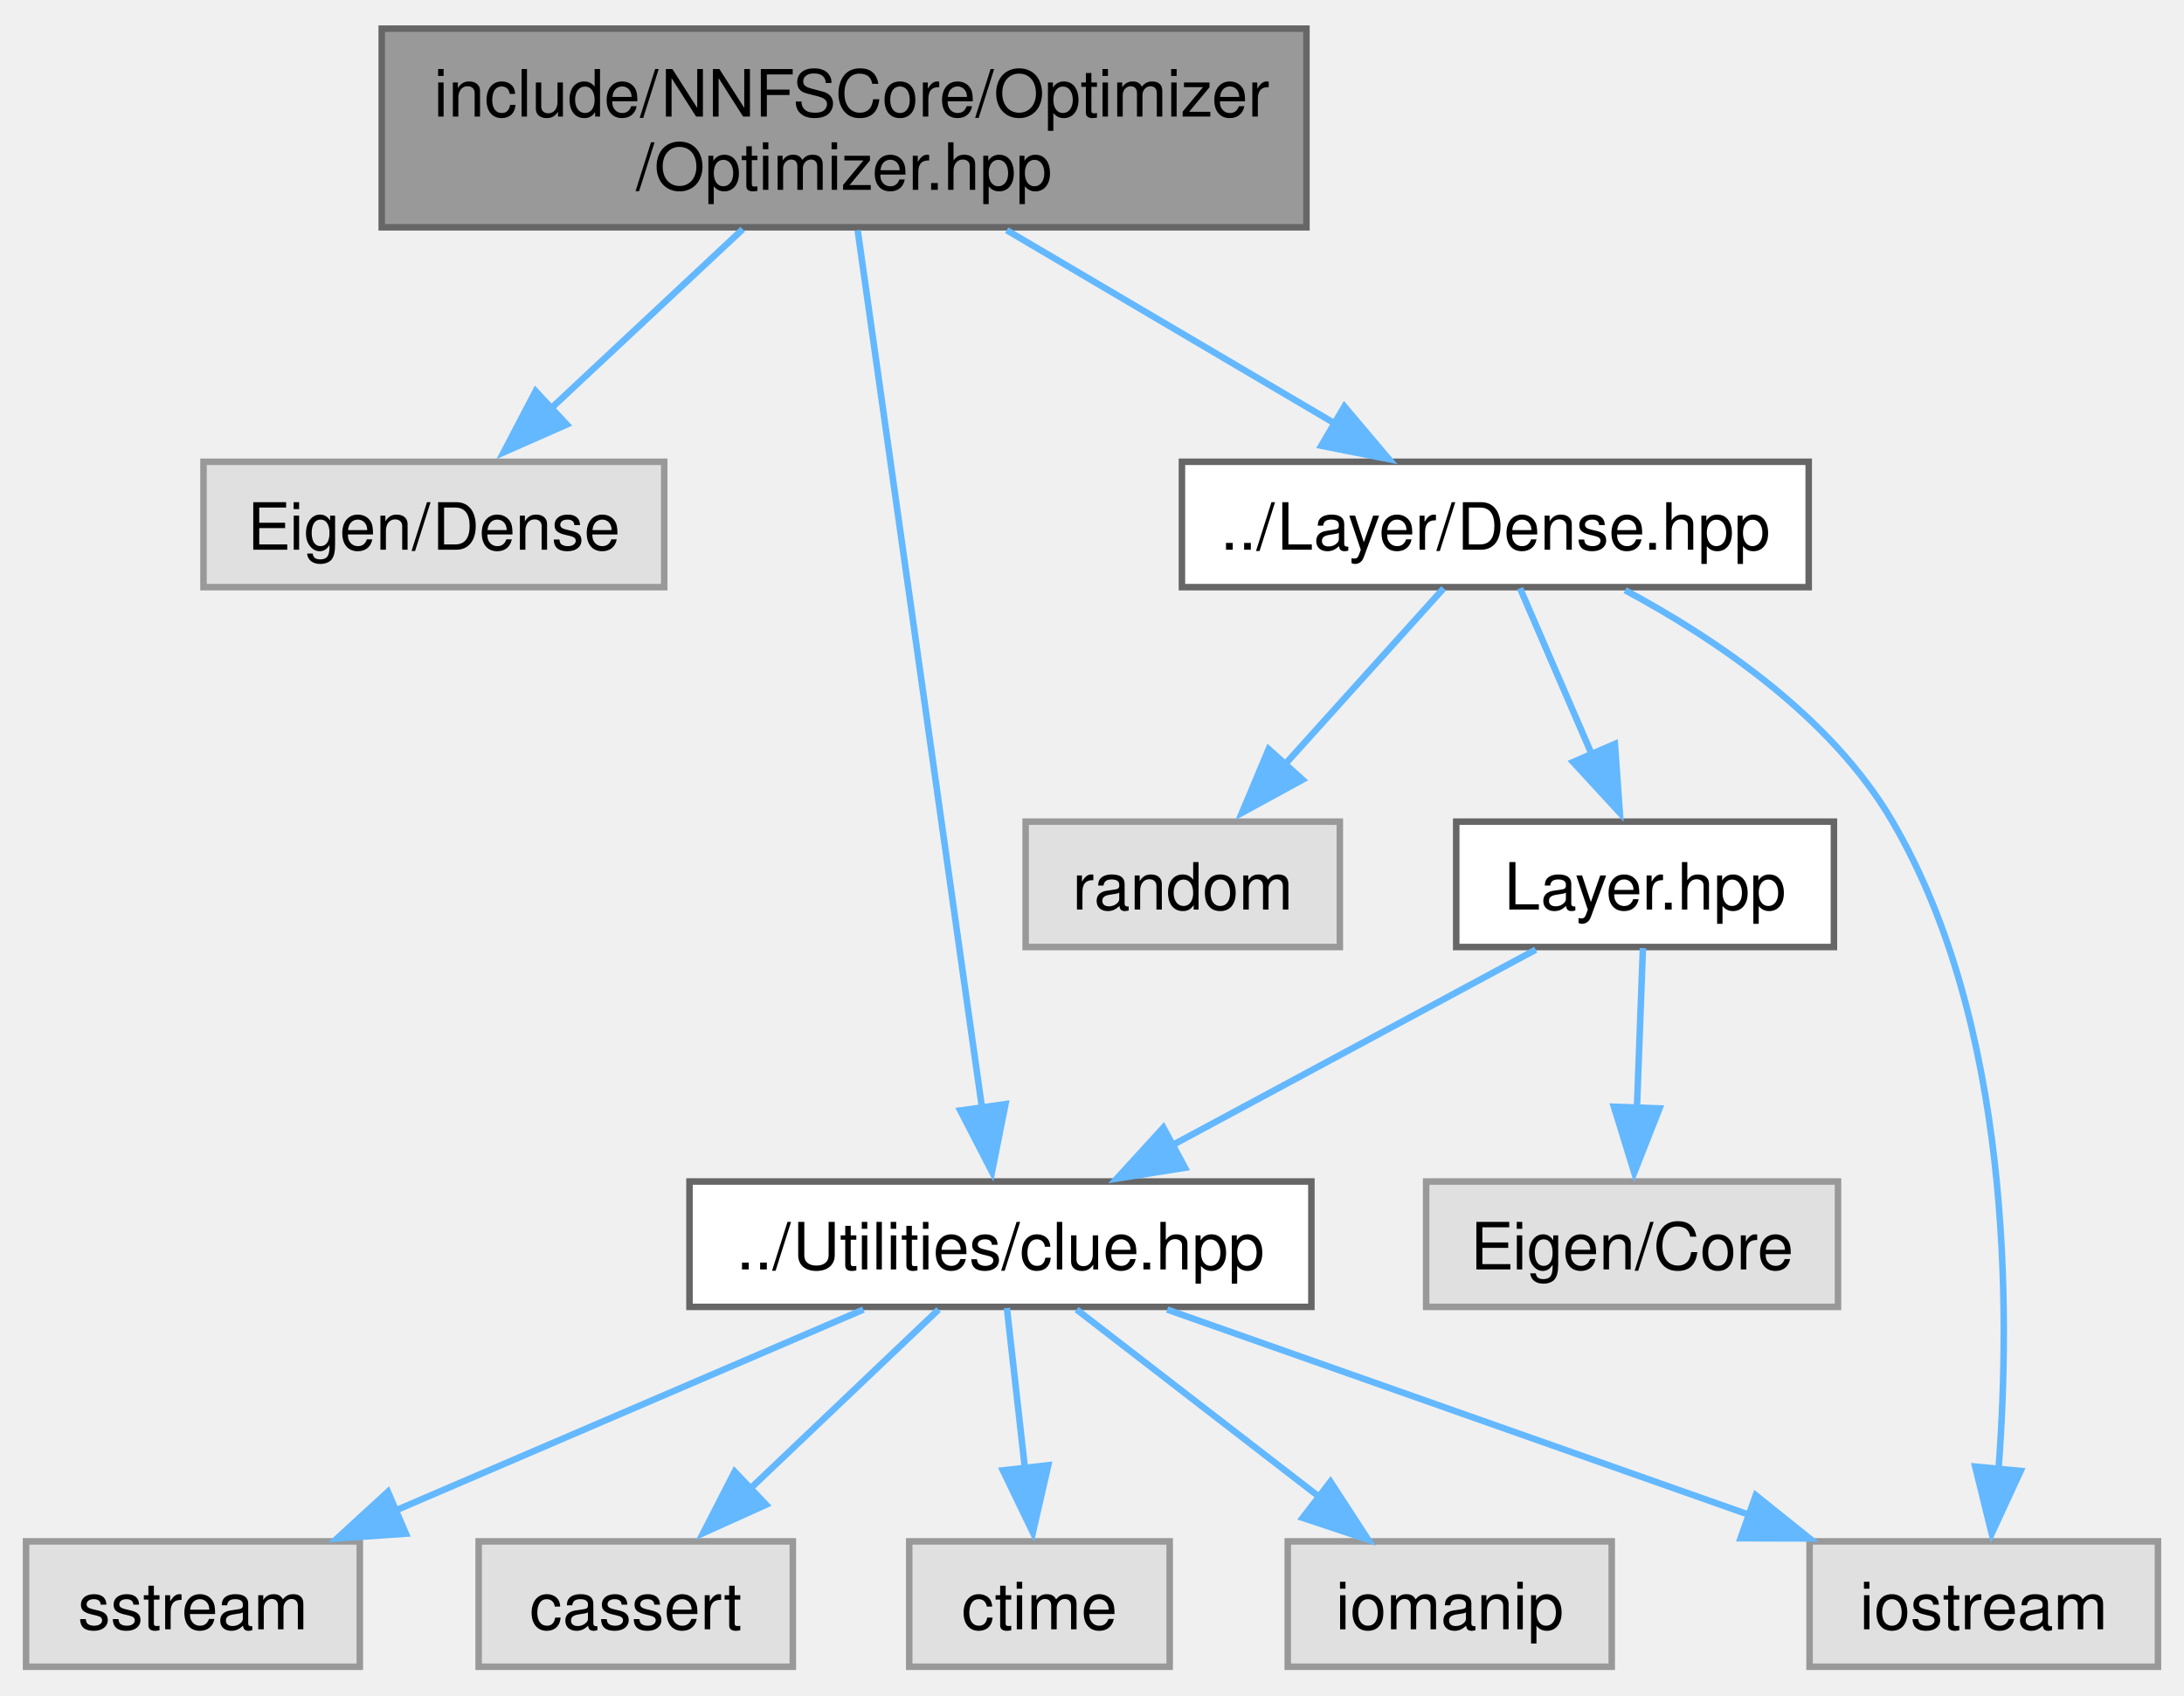
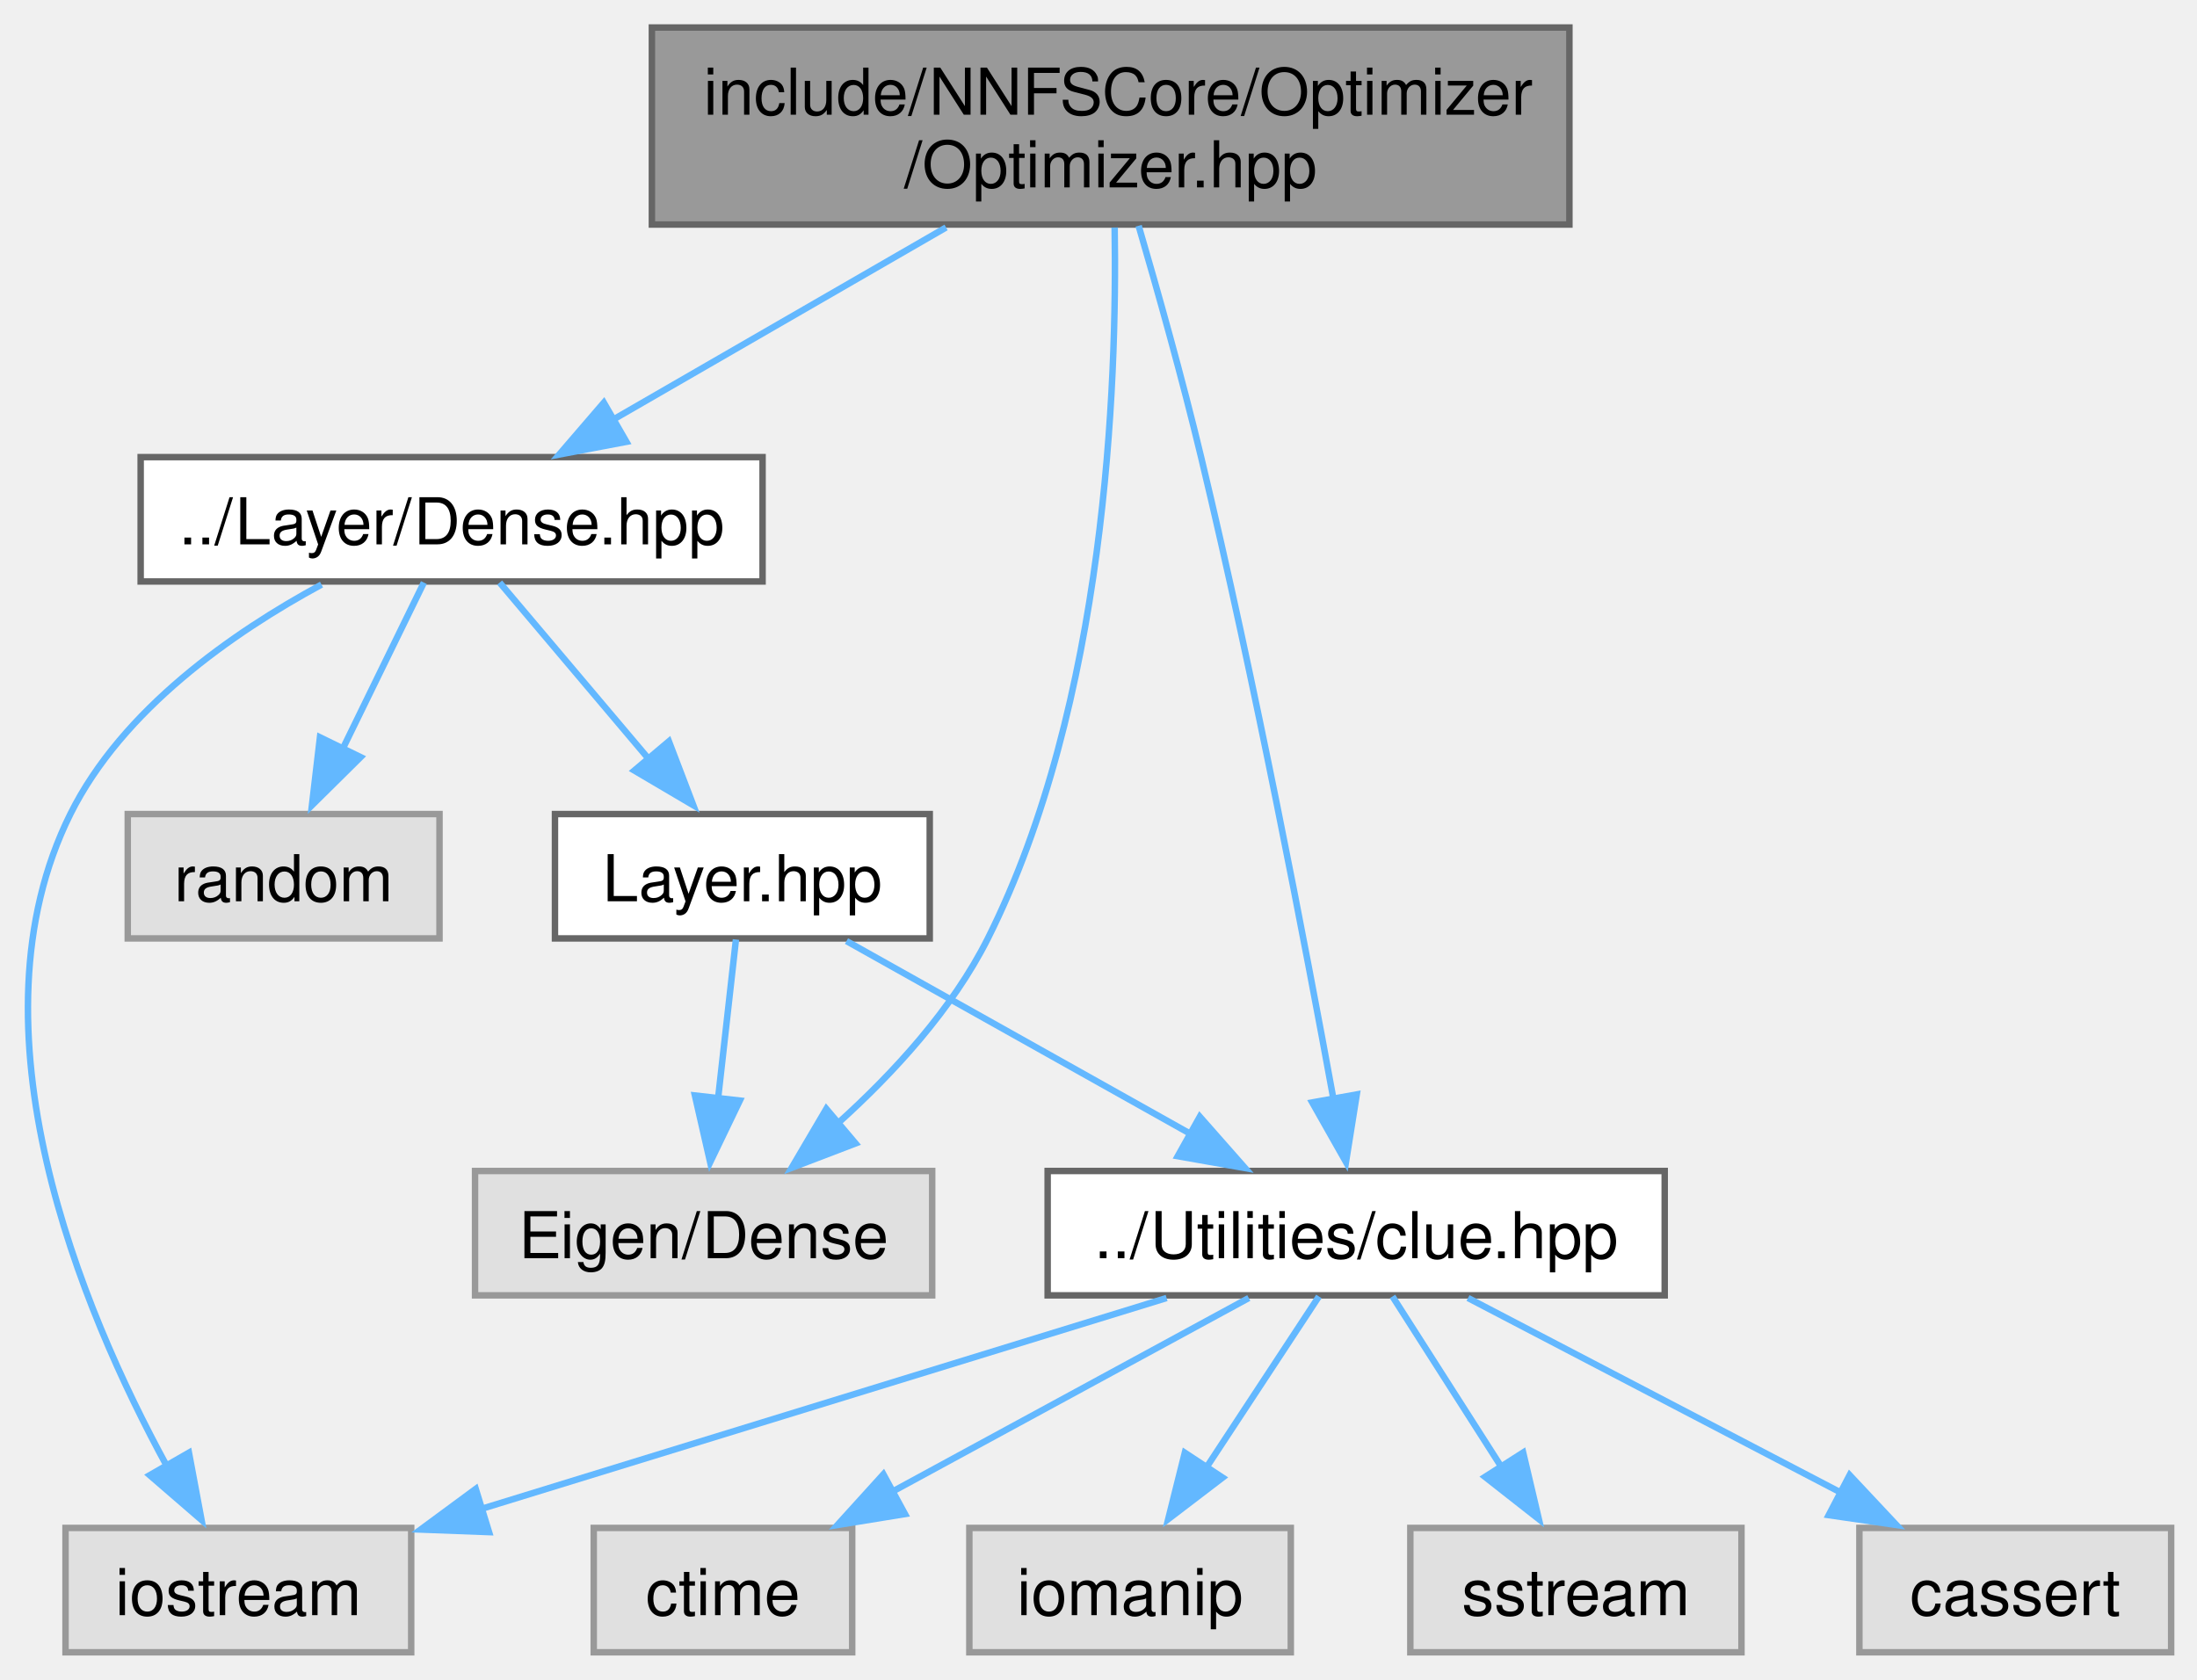
- <svg xmlns="http://www.w3.org/2000/svg" xmlns:xlink="http://www.w3.org/1999/xlink" width="335pt" height="260pt" viewBox="0.00 0.00 335.38 259.50">
+ <svg xmlns="http://www.w3.org/2000/svg" xmlns:xlink="http://www.w3.org/1999/xlink" width="340pt" height="260pt" viewBox="0.00 0.00 340.02 259.50">
  <g id="graph0" class="graph" transform="scale(1 1) rotate(0) translate(4 255.5)">
    <g id="node1" class="node">
      <g id="a_node1">
        <a xlink:title=" ">
-           <polygon fill="#999999" stroke="#666666" points="196.62,-251.5 54.62,-251.5 54.62,-221 196.62,-221 196.62,-251.5" />
-           <text text-anchor="start" x="62.62" y="-238" font-family="Helvetica,sans-Serif" font-size="10.00">include/NNFSCore/Optimizer</text>
-           <text text-anchor="middle" x="125.62" y="-226.75" font-family="Helvetica,sans-Serif" font-size="10.00">/Optimizer.hpp</text>
+           <polygon fill="#999999" stroke="#666666" points="238.89,-251.5 96.89,-251.5 96.89,-221 238.89,-221 238.89,-251.5" />
+           <text text-anchor="start" x="104.89" y="-238" font-family="Helvetica,sans-Serif" font-size="10.00">include/NNFSCore/Optimizer</text>
+           <text text-anchor="middle" x="167.89" y="-226.75" font-family="Helvetica,sans-Serif" font-size="10.00">/Optimizer.hpp</text>
        </a>
      </g>
    </g>
    <g id="node2" class="node">
      <g id="a_node2">
        <a xlink:title=" ">
-           <polygon fill="#e0e0e0" stroke="#999999" points="98,-185 27.25,-185 27.25,-165.75 98,-165.75 98,-185" />
-           <text text-anchor="middle" x="62.62" y="-171.5" font-family="Helvetica,sans-Serif" font-size="10.00">Eigen/Dense</text>
+           <polygon fill="#e0e0e0" stroke="#999999" points="140.27,-74.5 69.52,-74.5 69.52,-55.25 140.27,-55.25 140.27,-74.5" />
+           <text text-anchor="middle" x="104.89" y="-61" font-family="Helvetica,sans-Serif" font-size="10.00">Eigen/Dense</text>
        </a>
      </g>
    </g>
    <g id="edge1" class="edge">
-       <path fill="none" stroke="#63b8ff" d="M110.05,-220.7C101.01,-212.25 89.6,-201.58 80.23,-192.83" />
-       <polygon fill="#63b8ff" stroke="#63b8ff" points="83.03,-190.72 73.34,-186.45 78.25,-195.84 83.03,-190.72" />
+       <path fill="none" stroke="#63b8ff" d="M168.51,-220.54C168.91,-196.28 167.16,-146.93 148.89,-110.5 143.41,-99.56 134.25,-89.62 125.7,-81.91" />
+       <polygon fill="#63b8ff" stroke="#63b8ff" points="128.41,-78.77 118.52,-74.99 123.89,-84.12 128.41,-78.77" />
    </g>
    <g id="node3" class="node">
      <g id="a_node3">
        <a xlink:href="clue_8hpp.html" target="_top" xlink:title=" ">
-           <polygon fill="white" stroke="#666666" points="197.38,-74.5 101.88,-74.5 101.88,-55.25 197.38,-55.25 197.38,-74.5" />
-           <text text-anchor="middle" x="149.62" y="-61" font-family="Helvetica,sans-Serif" font-size="10.00">../Utilities/clue.hpp</text>
+           <polygon fill="white" stroke="#666666" points="253.64,-74.5 158.14,-74.5 158.14,-55.25 253.64,-55.25 253.64,-74.5" />
+           <text text-anchor="middle" x="205.89" y="-61" font-family="Helvetica,sans-Serif" font-size="10.00">../Utilities/clue.hpp</text>
        </a>
      </g>
    </g>
    <g id="edge2" class="edge">
-       <path fill="none" stroke="#63b8ff" d="M127.71,-220.52C132.04,-189.99 141.98,-119.83 146.84,-85.51" />
-       <polygon fill="#63b8ff" stroke="#63b8ff" points="150.4,-86.38 148.33,-75.99 143.47,-85.4 150.4,-86.38" />
+       <path fill="none" stroke="#63b8ff" d="M172.22,-220.81C175.14,-210.81 178.98,-197.15 181.89,-185 190.23,-150.23 198.05,-109.3 202.38,-85.59" />
+       <polygon fill="#63b8ff" stroke="#63b8ff" points="205.98,-86.35 204.31,-75.89 199.09,-85.11 205.98,-86.35" />
    </g>
    <g id="node9" class="node">
      <g id="a_node9">
        <a xlink:href="_dense_8hpp.html" target="_top" xlink:title=" ">
-           <polygon fill="white" stroke="#666666" points="273.75,-185 177.5,-185 177.5,-165.75 273.75,-165.75 273.75,-185" />
-           <text text-anchor="middle" x="225.62" y="-171.5" font-family="Helvetica,sans-Serif" font-size="10.00">../Layer/Dense.hpp</text>
+           <polygon fill="white" stroke="#666666" points="114.02,-185 17.77,-185 17.77,-165.75 114.02,-165.75 114.02,-185" />
+           <text text-anchor="middle" x="65.89" y="-171.5" font-family="Helvetica,sans-Serif" font-size="10.00">../Layer/Dense.hpp</text>
        </a>
      </g>
    </g>
    <g id="edge8" class="edge">
-       <path fill="none" stroke="#63b8ff" d="M150.6,-220.55C165.98,-211.49 185.61,-199.94 200.93,-190.91" />
-       <polygon fill="#63b8ff" stroke="#63b8ff" points="202.45,-193.49 209.29,-185.4 198.9,-187.46 202.45,-193.49" />
+       <path fill="none" stroke="#63b8ff" d="M142.42,-220.55C126.59,-211.41 106.33,-199.72 90.64,-190.66" />
+       <polygon fill="#63b8ff" stroke="#63b8ff" points="92.95,-187.37 82.54,-185.4 89.45,-193.43 92.95,-187.37" />
    </g>
    <g id="node4" class="node">
      <g id="a_node4">
        <a xlink:title=" ">
-           <polygon fill="#e0e0e0" stroke="#999999" points="243.5,-19.25 193.75,-19.25 193.75,0 243.5,0 243.5,-19.25" />
-           <text text-anchor="middle" x="218.62" y="-5.75" font-family="Helvetica,sans-Serif" font-size="10.00">iomanip</text>
+           <polygon fill="#e0e0e0" stroke="#999999" points="195.77,-19.25 146.02,-19.25 146.02,0 195.77,0 195.77,-19.25" />
+           <text text-anchor="middle" x="170.89" y="-5.75" font-family="Helvetica,sans-Serif" font-size="10.00">iomanip</text>
        </a>
      </g>
    </g>
    <g id="edge3" class="edge">
-       <path fill="none" stroke="#63b8ff" d="M161.33,-54.84C171.5,-46.99 186.46,-35.45 198.54,-26.12" />
-       <polygon fill="#63b8ff" stroke="#63b8ff" points="200.31,-28.41 206.09,-19.52 196.04,-22.86 200.31,-28.41" />
+       <path fill="none" stroke="#63b8ff" d="M200.12,-55.08C195.43,-47.96 188.68,-37.68 182.84,-28.8" />
+       <polygon fill="#63b8ff" stroke="#63b8ff" points="185.22,-27.04 176.8,-20.61 179.37,-30.89 185.22,-27.04" />
    </g>
    <g id="node5" class="node">
      <g id="a_node5">
        <a xlink:title=" ">
-           <polygon fill="#e0e0e0" stroke="#999999" points="51.25,-19.25 0,-19.25 0,0 51.25,0 51.25,-19.25" />
-           <text text-anchor="middle" x="25.62" y="-5.75" font-family="Helvetica,sans-Serif" font-size="10.00">sstream</text>
+           <polygon fill="#e0e0e0" stroke="#999999" points="265.52,-19.25 214.27,-19.25 214.27,0 265.52,0 265.52,-19.25" />
+           <text text-anchor="middle" x="239.89" y="-5.75" font-family="Helvetica,sans-Serif" font-size="10.00">sstream</text>
        </a>
      </g>
    </g>
    <g id="edge4" class="edge">
-       <path fill="none" stroke="#63b8ff" d="M128.59,-54.84C108.91,-46.39 79.25,-33.65 56.81,-24.02" />
-       <polygon fill="#63b8ff" stroke="#63b8ff" points="58.33,-20.43 47.76,-19.7 55.57,-26.86 58.33,-20.43" />
+       <path fill="none" stroke="#63b8ff" d="M211.51,-55.08C216.06,-47.96 222.62,-37.68 228.29,-28.8" />
+       <polygon fill="#63b8ff" stroke="#63b8ff" points="231.73,-30.92 234.16,-20.61 225.83,-27.15 231.73,-30.92" />
    </g>
    <g id="node6" class="node">
      <g id="a_node6">
        <a xlink:title=" ">
-           <polygon fill="#e0e0e0" stroke="#999999" points="117.75,-19.25 69.5,-19.25 69.5,0 117.75,0 117.75,-19.25" />
-           <text text-anchor="middle" x="93.62" y="-5.75" font-family="Helvetica,sans-Serif" font-size="10.00">cassert</text>
+           <polygon fill="#e0e0e0" stroke="#999999" points="332.02,-19.25 283.77,-19.25 283.77,0 332.02,0 332.02,-19.25" />
+           <text text-anchor="middle" x="307.89" y="-5.75" font-family="Helvetica,sans-Serif" font-size="10.00">cassert</text>
        </a>
      </g>
    </g>
    <g id="edge5" class="edge">
-       <path fill="none" stroke="#63b8ff" d="M140.13,-54.84C132.11,-47.22 120.44,-36.12 110.8,-26.95" />
-       <polygon fill="#63b8ff" stroke="#63b8ff" points="113.64,-24.88 103.98,-20.52 108.82,-29.95 113.64,-24.88" />
+       <path fill="none" stroke="#63b8ff" d="M223.2,-54.84C239.02,-46.58 262.68,-34.23 280.98,-24.68" />
+       <polygon fill="#63b8ff" stroke="#63b8ff" points="282.26,-27.43 289.51,-19.7 279.02,-21.23 282.26,-27.43" />
    </g>
    <g id="node7" class="node">
      <g id="a_node7">
        <a xlink:title=" ">
-           <polygon fill="#e0e0e0" stroke="#999999" points="327.38,-19.25 273.88,-19.25 273.88,0 327.38,0 327.38,-19.25" />
-           <text text-anchor="middle" x="300.62" y="-5.75" font-family="Helvetica,sans-Serif" font-size="10.00">iostream</text>
+           <polygon fill="#e0e0e0" stroke="#999999" points="59.64,-19.25 6.14,-19.25 6.14,0 59.64,0 59.64,-19.25" />
+           <text text-anchor="middle" x="32.89" y="-5.75" font-family="Helvetica,sans-Serif" font-size="10.00">iostream</text>
        </a>
      </g>
    </g>
    <g id="edge6" class="edge">
-       <path fill="none" stroke="#63b8ff" d="M175.24,-54.84C199.86,-46.16 237.29,-32.96 264.85,-23.24" />
-       <polygon fill="#63b8ff" stroke="#63b8ff" points="265.62,-26.33 273.88,-19.7 263.29,-19.73 265.62,-26.33" />
+       <path fill="none" stroke="#63b8ff" d="M176.55,-54.84C147.27,-45.83 102.19,-31.95 70.35,-22.15" />
+       <polygon fill="#63b8ff" stroke="#63b8ff" points="71.69,-18.6 61.1,-19 69.63,-25.29 71.69,-18.6" />
    </g>
    <g id="node8" class="node">
      <g id="a_node8">
        <a xlink:title=" ">
-           <polygon fill="#e0e0e0" stroke="#999999" points="175.62,-19.25 135.62,-19.25 135.62,0 175.62,0 175.62,-19.25" />
-           <text text-anchor="middle" x="155.62" y="-5.75" font-family="Helvetica,sans-Serif" font-size="10.00">ctime</text>
+           <polygon fill="#e0e0e0" stroke="#999999" points="127.89,-19.25 87.89,-19.25 87.89,0 127.89,0 127.89,-19.25" />
+           <text text-anchor="middle" x="107.89" y="-5.75" font-family="Helvetica,sans-Serif" font-size="10.00">ctime</text>
        </a>
      </g>
    </g>
    <g id="edge7" class="edge">
-       <path fill="none" stroke="#63b8ff" d="M150.62,-55.08C151.37,-48.42 152.43,-38.99 153.38,-30.53" />
-       <polygon fill="#63b8ff" stroke="#63b8ff" points="156.97,-30.94 154.61,-20.61 150.01,-30.15 156.97,-30.94" />
+       <path fill="none" stroke="#63b8ff" d="M189.27,-54.84C174.21,-46.66 151.75,-34.46 134.24,-24.94" />
+       <polygon fill="#63b8ff" stroke="#63b8ff" points="136.06,-21.4 125.6,-19.7 132.72,-27.55 136.06,-21.4" />
    </g>
    <g id="edge9" class="edge">
-       <path fill="none" stroke="#63b8ff" d="M245.56,-165.28C259.49,-157.81 277.24,-145.84 286.62,-129.75 304.76,-98.67 304.79,-55.27 302.9,-30.34" />
-       <polygon fill="#63b8ff" stroke="#63b8ff" points="306.29,-30.06 301.85,-20.44 299.32,-30.73 306.29,-30.06" />
+       <path fill="none" stroke="#63b8ff" d="M45.76,-165.27C32.04,-157.85 14.96,-145.96 6.89,-129.75 -9.61,-96.57 8.62,-53.05 21.8,-28.86" />
+       <polygon fill="#63b8ff" stroke="#63b8ff" points="25.24,-30.9 27.19,-20.48 19.17,-27.41 25.24,-30.9" />
    </g>
    <g id="node10" class="node">
      <g id="a_node10">
        <a xlink:title=" ">
-           <polygon fill="#e0e0e0" stroke="#999999" points="201.75,-129.75 153.5,-129.75 153.5,-110.5 201.75,-110.5 201.75,-129.75" />
-           <text text-anchor="middle" x="177.62" y="-116.25" font-family="Helvetica,sans-Serif" font-size="10.00">random</text>
+           <polygon fill="#e0e0e0" stroke="#999999" points="64.02,-129.75 15.77,-129.75 15.77,-110.5 64.02,-110.5 64.02,-129.75" />
+           <text text-anchor="middle" x="39.89" y="-116.25" font-family="Helvetica,sans-Serif" font-size="10.00">random</text>
        </a>
      </g>
    </g>
    <g id="edge10" class="edge">
-       <path fill="none" stroke="#63b8ff" d="M217.7,-165.58C211,-158.15 201.21,-147.29 192.98,-138.16" />
-       <polygon fill="#63b8ff" stroke="#63b8ff" points="196.02,-136.19 186.72,-131.11 190.82,-140.88 196.02,-136.19" />
+       <path fill="none" stroke="#63b8ff" d="M61.6,-165.58C58.2,-158.61 53.32,-148.62 49.05,-139.87" />
+       <polygon fill="#63b8ff" stroke="#63b8ff" points="51.81,-138.56 44.28,-131.11 45.52,-141.63 51.81,-138.56" />
    </g>
    <g id="node11" class="node">
      <g id="a_node11">
        <a xlink:href="_layer_8hpp.html" target="_top" xlink:title=" ">
-           <polygon fill="white" stroke="#666666" points="277.62,-129.75 219.62,-129.75 219.62,-110.5 277.62,-110.5 277.62,-129.75" />
-           <text text-anchor="middle" x="248.62" y="-116.25" font-family="Helvetica,sans-Serif" font-size="10.00">Layer.hpp</text>
+           <polygon fill="white" stroke="#666666" points="139.89,-129.75 81.89,-129.75 81.89,-110.5 139.89,-110.5 139.89,-129.75" />
+           <text text-anchor="middle" x="110.89" y="-116.25" font-family="Helvetica,sans-Serif" font-size="10.00">Layer.hpp</text>
        </a>
      </g>
    </g>
    <g id="edge11" class="edge">
-       <path fill="none" stroke="#63b8ff" d="M229.42,-165.58C232.4,-158.69 236.66,-148.84 240.4,-140.16" />
-       <polygon fill="#63b8ff" stroke="#63b8ff" points="243.99,-141.68 244.74,-131.11 237.57,-138.9 243.99,-141.68" />
+       <path fill="none" stroke="#63b8ff" d="M73.33,-165.58C79.54,-158.23 88.6,-147.51 96.26,-138.44" />
+       <polygon fill="#63b8ff" stroke="#63b8ff" points="99.52,-141.01 103.3,-131.11 94.17,-136.49 99.52,-141.01" />
+     </g>
+     <g id="edge12" class="edge">
+       <path fill="none" stroke="#63b8ff" d="M109.9,-110.33C109.15,-103.67 108.09,-94.24 107.14,-85.78" />
+       <polygon fill="#63b8ff" stroke="#63b8ff" points="110.5,-85.4 105.91,-75.86 103.55,-86.19 110.5,-85.4" />
    </g>
    <g id="edge13" class="edge">
-       <path fill="none" stroke="#63b8ff" d="M231.83,-110.09C216.47,-101.83 193.51,-89.48 175.75,-79.93" />
-       <polygon fill="#63b8ff" stroke="#63b8ff" points="177.97,-76.61 167.5,-74.95 174.65,-82.77 177.97,-76.61" />
-     </g>
-     <g id="node12" class="node">
-       <g id="a_node12">
-         <a xlink:title=" ">
-           <polygon fill="#e0e0e0" stroke="#999999" points="278.25,-74.5 215,-74.5 215,-55.25 278.25,-55.25 278.25,-74.5" />
-           <text text-anchor="middle" x="246.62" y="-61" font-family="Helvetica,sans-Serif" font-size="10.00">Eigen/Core</text>
-         </a>
-       </g>
-     </g>
-     <g id="edge12" class="edge">
-       <path fill="none" stroke="#63b8ff" d="M248.29,-110.33C248.04,-103.67 247.69,-94.24 247.37,-85.78" />
-       <polygon fill="#63b8ff" stroke="#63b8ff" points="250.84,-85.72 246.96,-75.86 243.84,-85.98 250.84,-85.72" />
+       <path fill="none" stroke="#63b8ff" d="M127.01,-110.09C141.61,-101.91 163.38,-89.71 180.35,-80.19" />
+       <polygon fill="#63b8ff" stroke="#63b8ff" points="181.69,-82.9 188.7,-74.95 178.27,-76.79 181.69,-82.9" />
    </g>
  </g>
</svg>
